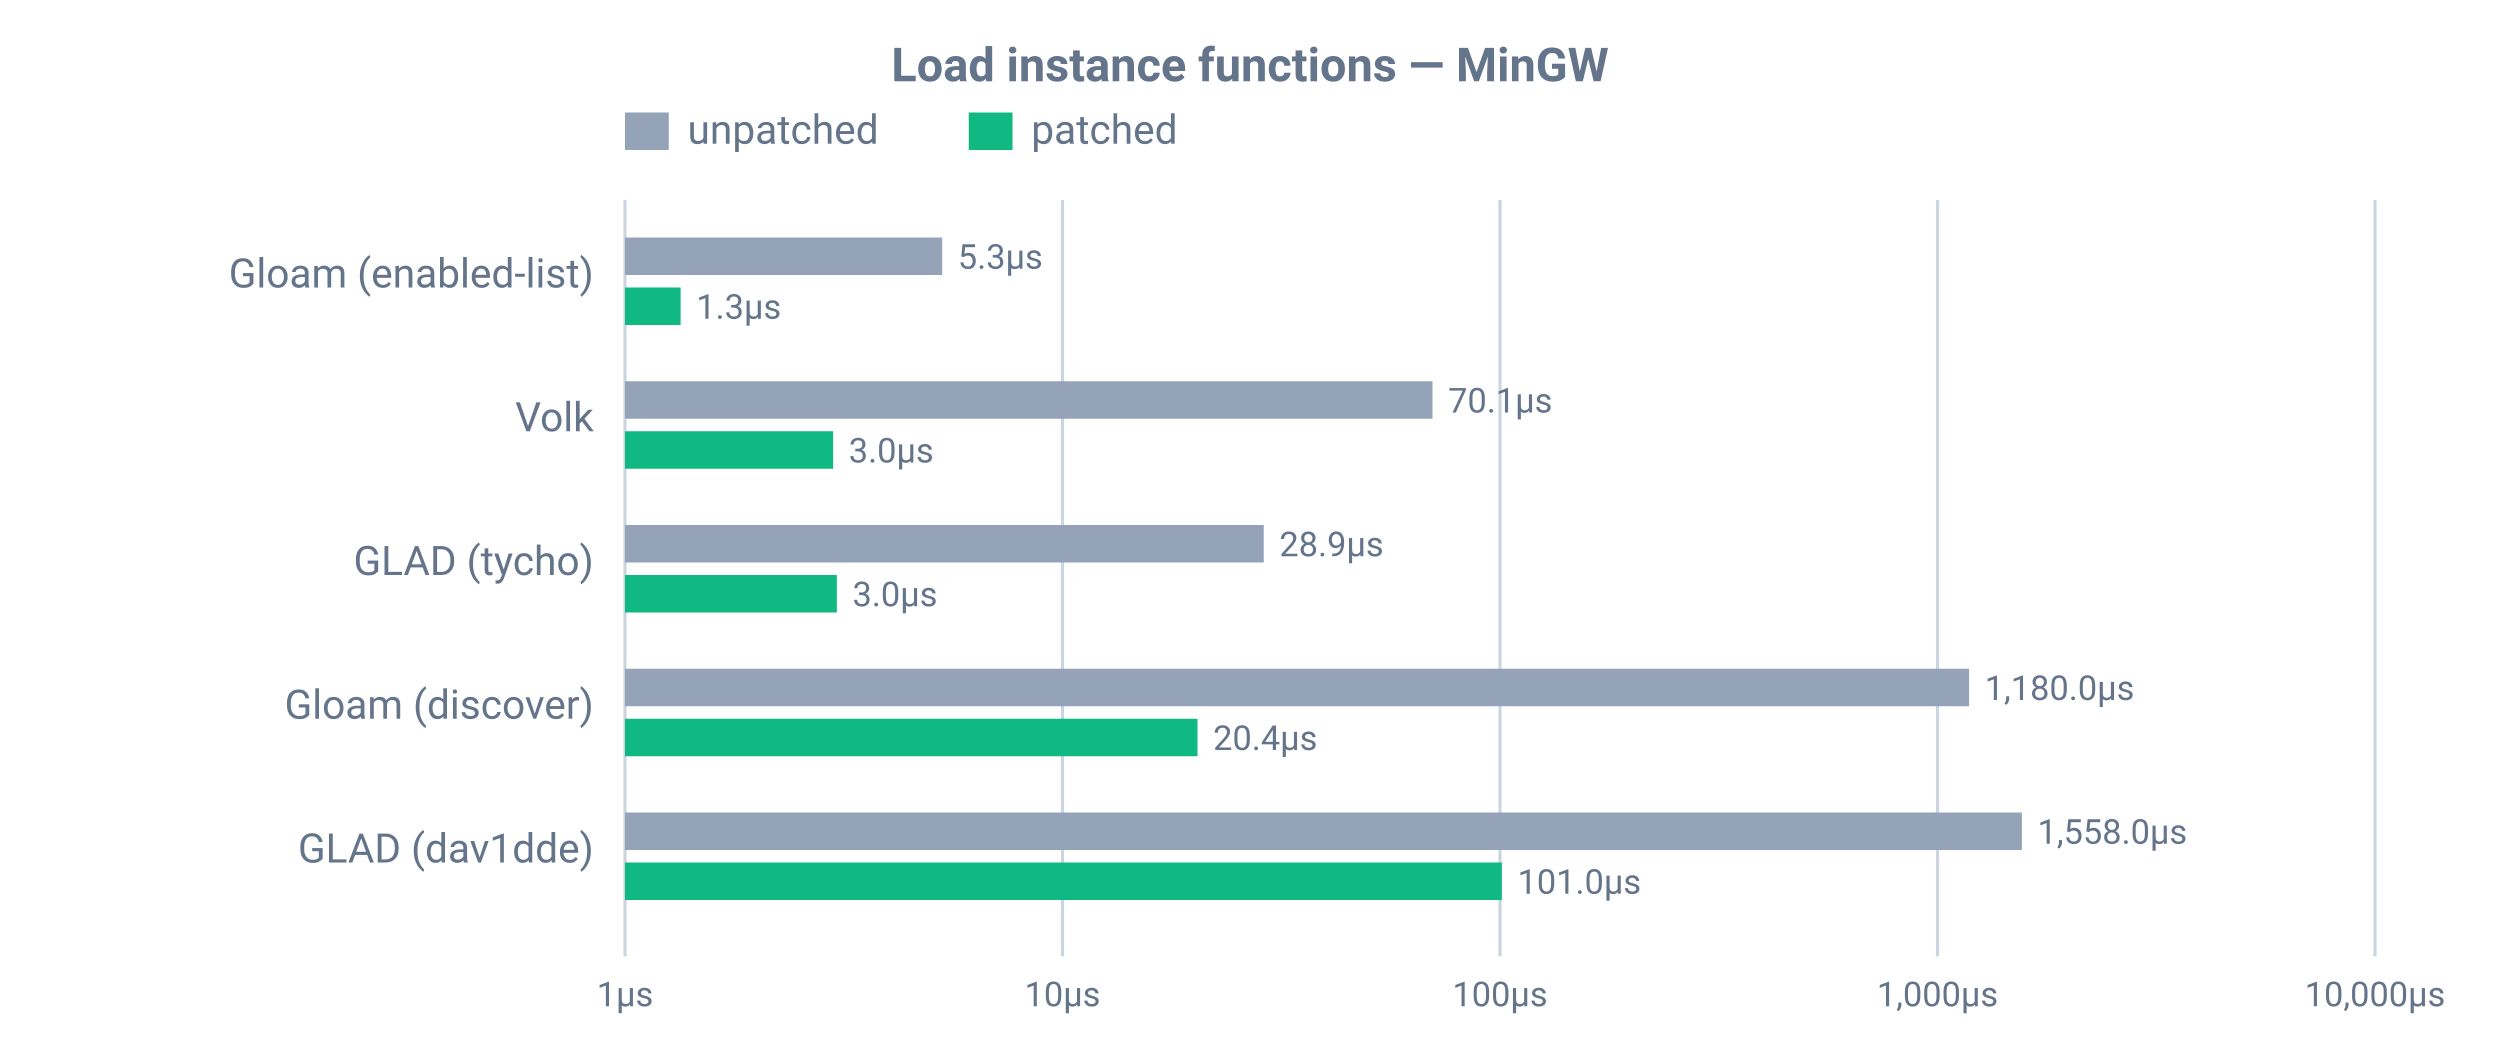
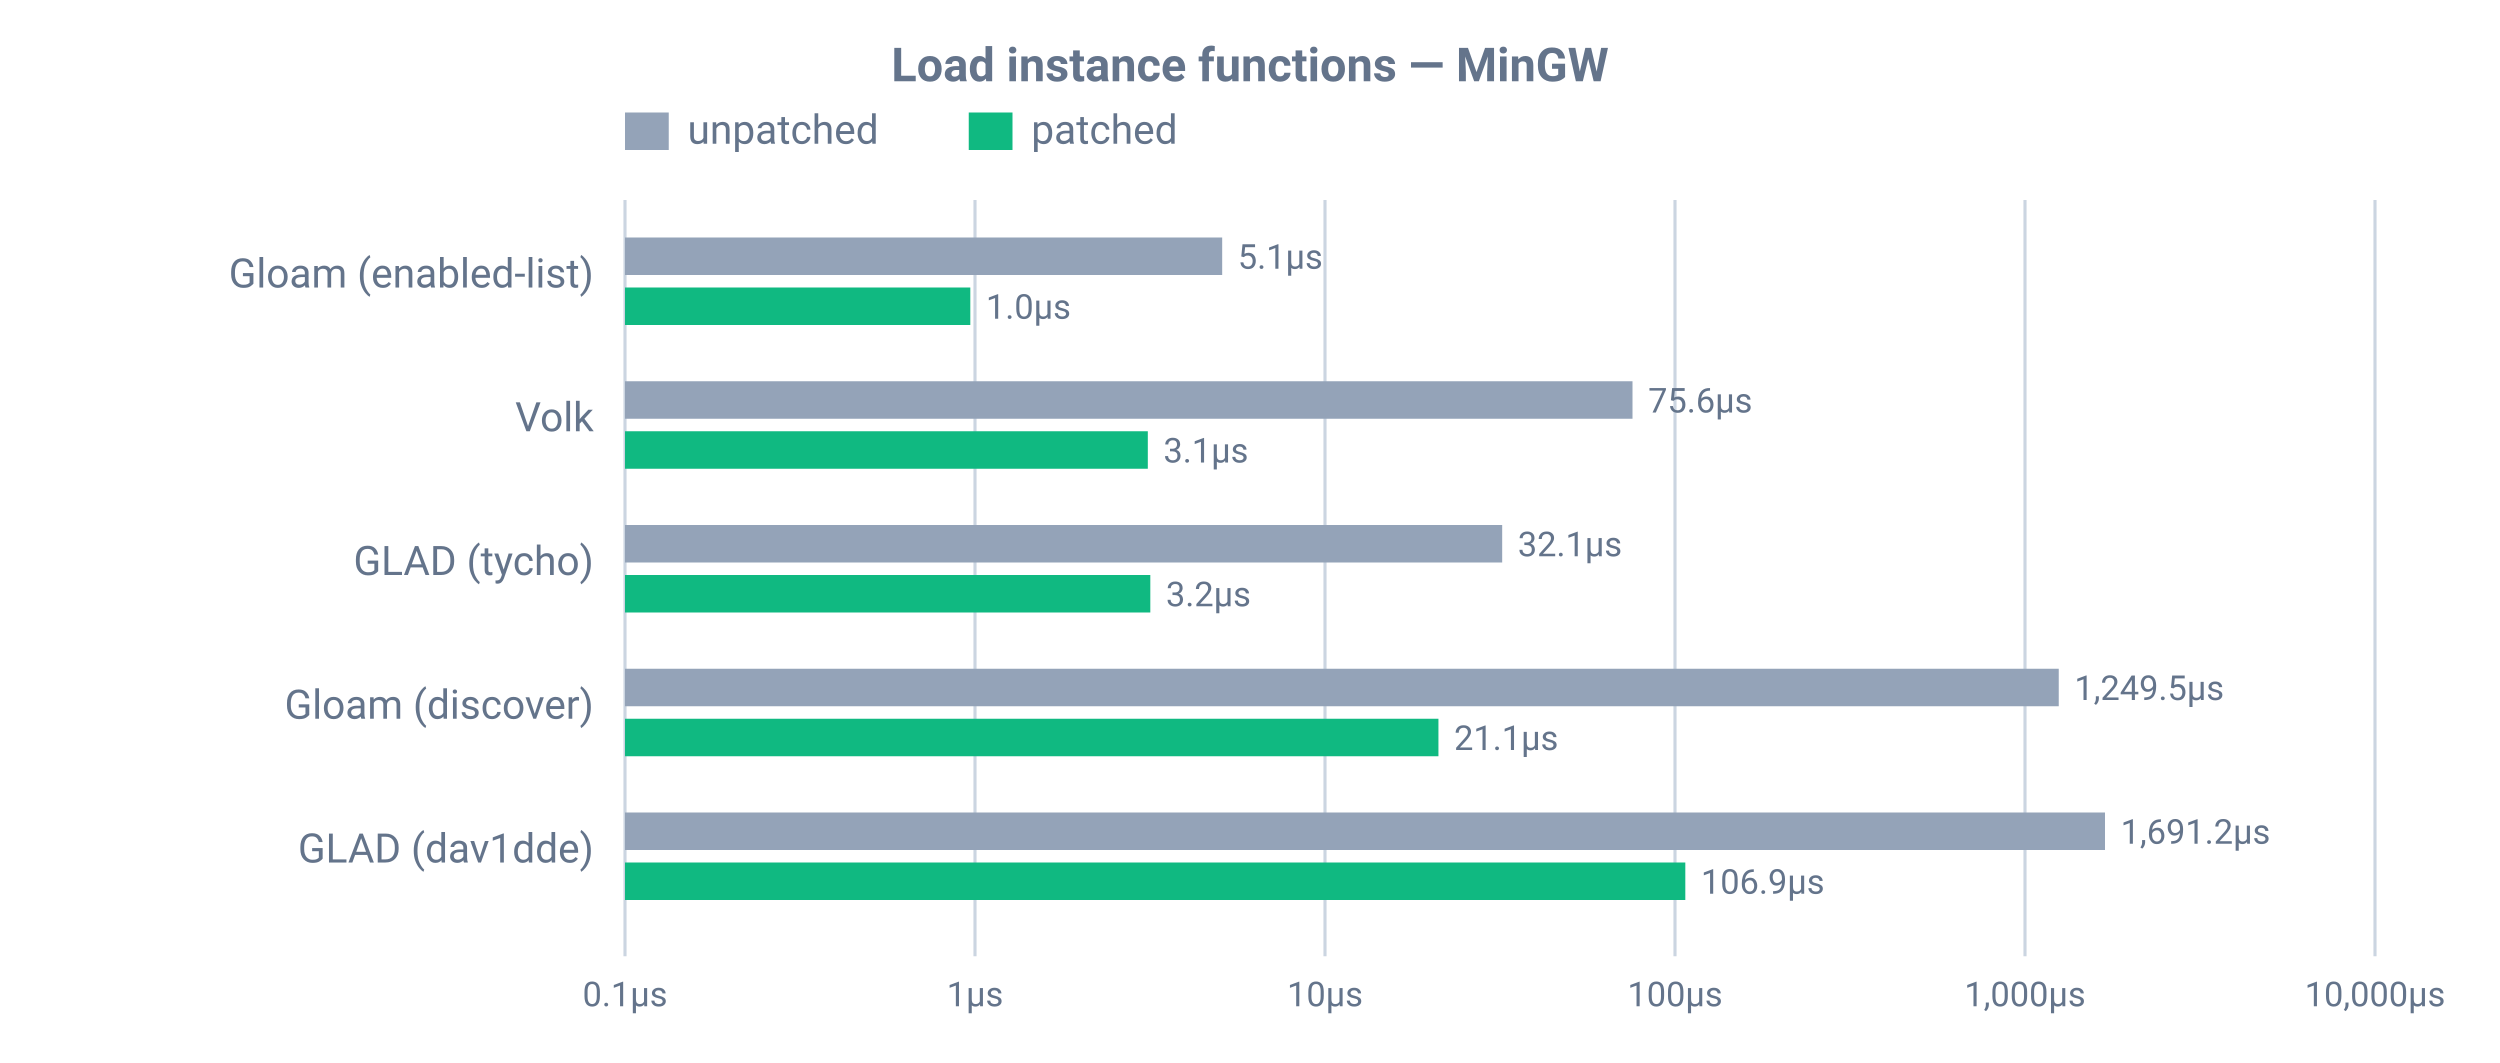
<svg xmlns="http://www.w3.org/2000/svg" viewBox="0 0 800 340" font-family="system-ui, -apple-system, Segoe UI, Roboto, sans-serif" font-size="13">
  <text x="400" y="26" text-anchor="middle" font-size="15" font-weight="600" fill="#64748b">Load instance functions — MinGW</text>
  <rect x="200" y="36" width="14" height="12" fill="#94a3b8" />
  <text x="220" y="46" fill="#64748b">unpatched</text>
  <rect x="310" y="36" width="14" height="12" fill="#10b981" />
  <text x="330" y="46" fill="#64748b">patched</text>
  <line x1="200.0" y1="64" x2="200.0" y2="306" stroke="#cbd5e1" stroke-width="1" />
-   <text x="200.0" y="322" text-anchor="middle" fill="#64748b" font-size="11">1µs</text>
-   <line x1="340.0" y1="64" x2="340.0" y2="306" stroke="#cbd5e1" stroke-width="1" />
-   <text x="340.0" y="322" text-anchor="middle" fill="#64748b" font-size="11">10µs</text>
-   <line x1="480.0" y1="64" x2="480.0" y2="306" stroke="#cbd5e1" stroke-width="1" />
-   <text x="480.0" y="322" text-anchor="middle" fill="#64748b" font-size="11">100µs</text>
-   <line x1="620.0" y1="64" x2="620.0" y2="306" stroke="#cbd5e1" stroke-width="1" />
-   <text x="620.0" y="322" text-anchor="middle" fill="#64748b" font-size="11">1,000µs</text>
+   <text x="200.0" y="322" text-anchor="middle" fill="#64748b" font-size="11">0.1µs</text>
+   <line x1="312.0" y1="64" x2="312.0" y2="306" stroke="#cbd5e1" stroke-width="1" />
+   <text x="312.0" y="322" text-anchor="middle" fill="#64748b" font-size="11">1µs</text>
+   <line x1="424.0" y1="64" x2="424.0" y2="306" stroke="#cbd5e1" stroke-width="1" />
+   <text x="424.0" y="322" text-anchor="middle" fill="#64748b" font-size="11">10µs</text>
+   <line x1="536.0" y1="64" x2="536.0" y2="306" stroke="#cbd5e1" stroke-width="1" />
+   <text x="536.0" y="322" text-anchor="middle" fill="#64748b" font-size="11">100µs</text>
+   <line x1="648.0" y1="64" x2="648.0" y2="306" stroke="#cbd5e1" stroke-width="1" />
+   <text x="648.0" y="322" text-anchor="middle" fill="#64748b" font-size="11">1,000µs</text>
  <line x1="760.0" y1="64" x2="760.0" y2="306" stroke="#cbd5e1" stroke-width="1" />
  <text x="760.0" y="322" text-anchor="middle" fill="#64748b" font-size="11">10,000µs</text>
  <text x="190" y="92" text-anchor="end" fill="#64748b">Gloam (enabled-list)</text>
-   <rect x="200" y="76" width="101.5" height="12" fill="#94a3b8" />
-   <text x="306.5" y="86" fill="#64748b" font-size="11">5.3µs</text>
-   <rect x="200" y="92" width="17.8" height="12" fill="#10b981" />
-   <text x="222.8" y="102" fill="#64748b" font-size="11">1.3µs</text>
+   <rect x="200" y="76" width="191.1" height="12" fill="#94a3b8" />
+   <text x="396.1" y="86" fill="#64748b" font-size="11">5.1µs</text>
+   <rect x="200" y="92" width="110.5" height="12" fill="#10b981" />
+   <text x="315.5" y="102" fill="#64748b" font-size="11">1.0µs</text>
  <text x="190" y="138" text-anchor="end" fill="#64748b">Volk</text>
-   <rect x="200" y="122" width="258.4" height="12" fill="#94a3b8" />
-   <text x="463.4" y="132" fill="#64748b" font-size="11">70.1µs</text>
-   <rect x="200" y="138" width="66.6" height="12" fill="#10b981" />
-   <text x="271.6" y="148" fill="#64748b" font-size="11">3.0µs</text>
+   <rect x="200" y="122" width="322.4" height="12" fill="#94a3b8" />
+   <text x="527.4" y="132" fill="#64748b" font-size="11">75.6µs</text>
+   <rect x="200" y="138" width="167.3" height="12" fill="#10b981" />
+   <text x="372.3" y="148" fill="#64748b" font-size="11">3.1µs</text>
  <text x="190" y="184" text-anchor="end" fill="#64748b">GLAD (tycho)</text>
-   <rect x="200" y="168" width="204.4" height="12" fill="#94a3b8" />
-   <text x="409.4" y="178" fill="#64748b" font-size="11">28.9µs</text>
-   <rect x="200" y="184" width="67.8" height="12" fill="#10b981" />
-   <text x="272.8" y="194" fill="#64748b" font-size="11">3.0µs</text>
+   <rect x="200" y="168" width="280.7" height="12" fill="#94a3b8" />
+   <text x="485.7" y="178" fill="#64748b" font-size="11">32.1µs</text>
+   <rect x="200" y="184" width="168.1" height="12" fill="#10b981" />
+   <text x="373.1" y="194" fill="#64748b" font-size="11">3.2µs</text>
  <text x="190" y="230" text-anchor="end" fill="#64748b">Gloam (discover)</text>
-   <rect x="200" y="214" width="430.1" height="12" fill="#94a3b8" />
-   <text x="635.1" y="224" fill="#64748b" font-size="11">1,180.0µs</text>
-   <rect x="200" y="230" width="183.2" height="12" fill="#10b981" />
-   <text x="388.2" y="240" fill="#64748b" font-size="11">20.4µs</text>
+   <rect x="200" y="214" width="458.8" height="12" fill="#94a3b8" />
+   <text x="663.8" y="224" fill="#64748b" font-size="11">1,249.5µs</text>
+   <rect x="200" y="230" width="260.3" height="12" fill="#10b981" />
+   <text x="465.3" y="240" fill="#64748b" font-size="11">21.1µs</text>
  <text x="190" y="276" text-anchor="end" fill="#64748b">GLAD (dav1dde)</text>
-   <rect x="200" y="260" width="447.0" height="12" fill="#94a3b8" />
-   <text x="652.0" y="270" fill="#64748b" font-size="11">1,558.0µs</text>
-   <rect x="200" y="276" width="280.6" height="12" fill="#10b981" />
-   <text x="485.6" y="286" fill="#64748b" font-size="11">101.0µs</text>
+   <rect x="200" y="260" width="473.6" height="12" fill="#94a3b8" />
+   <text x="678.6" y="270" fill="#64748b" font-size="11">1,691.2µs</text>
+   <rect x="200" y="276" width="339.3" height="12" fill="#10b981" />
+   <text x="544.3" y="286" fill="#64748b" font-size="11">106.9µs</text>
</svg>
